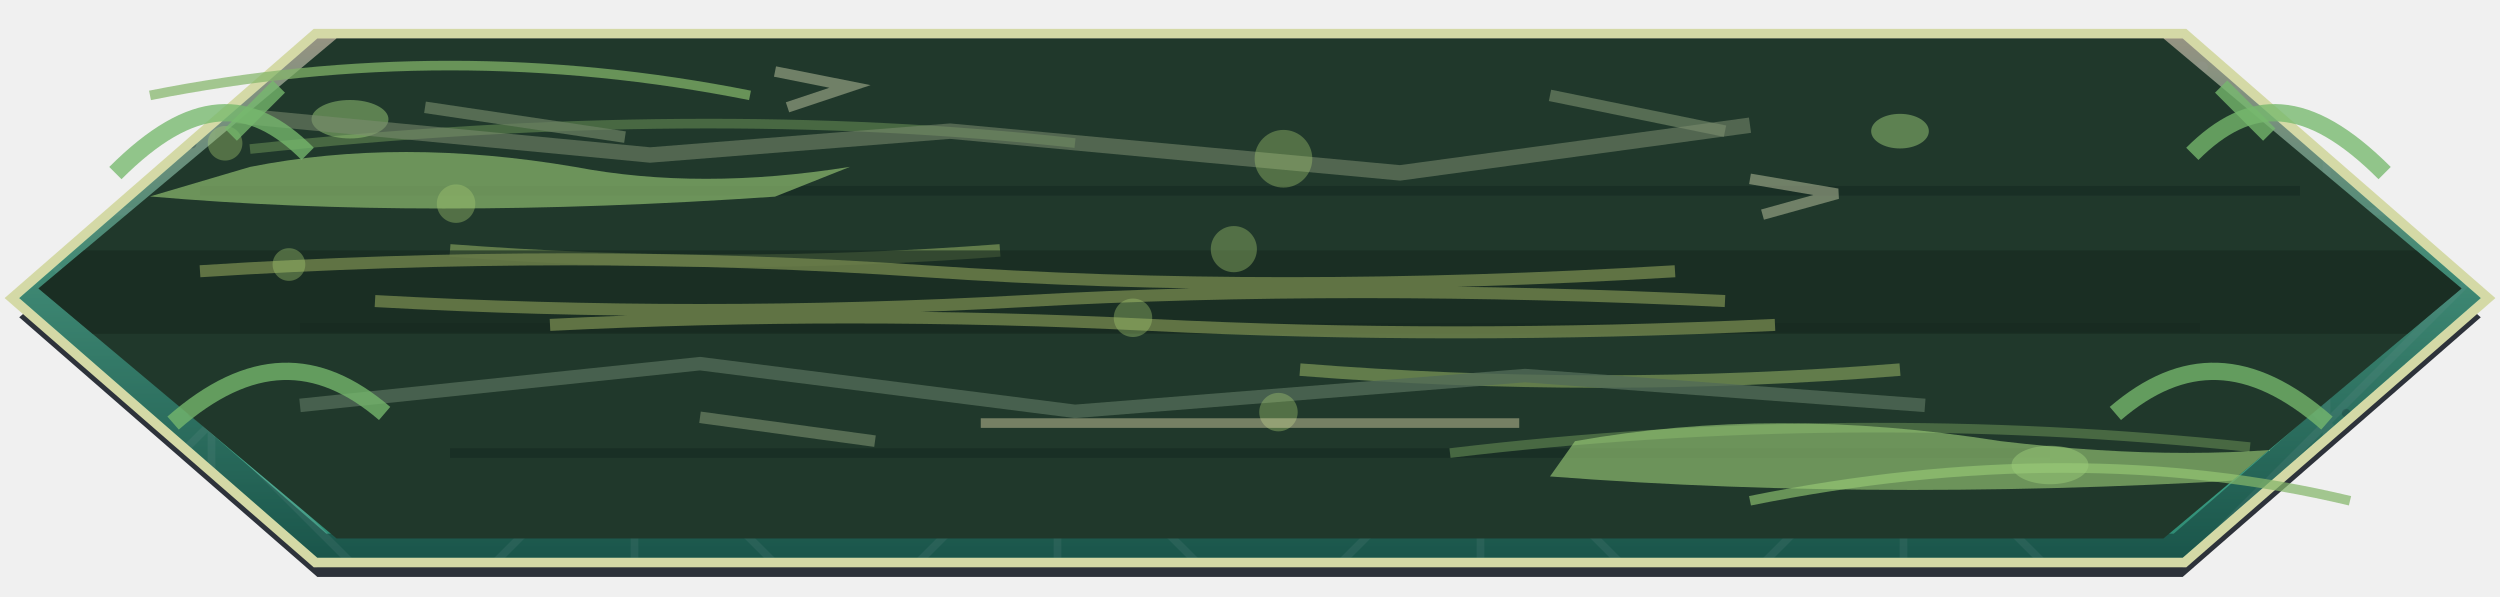
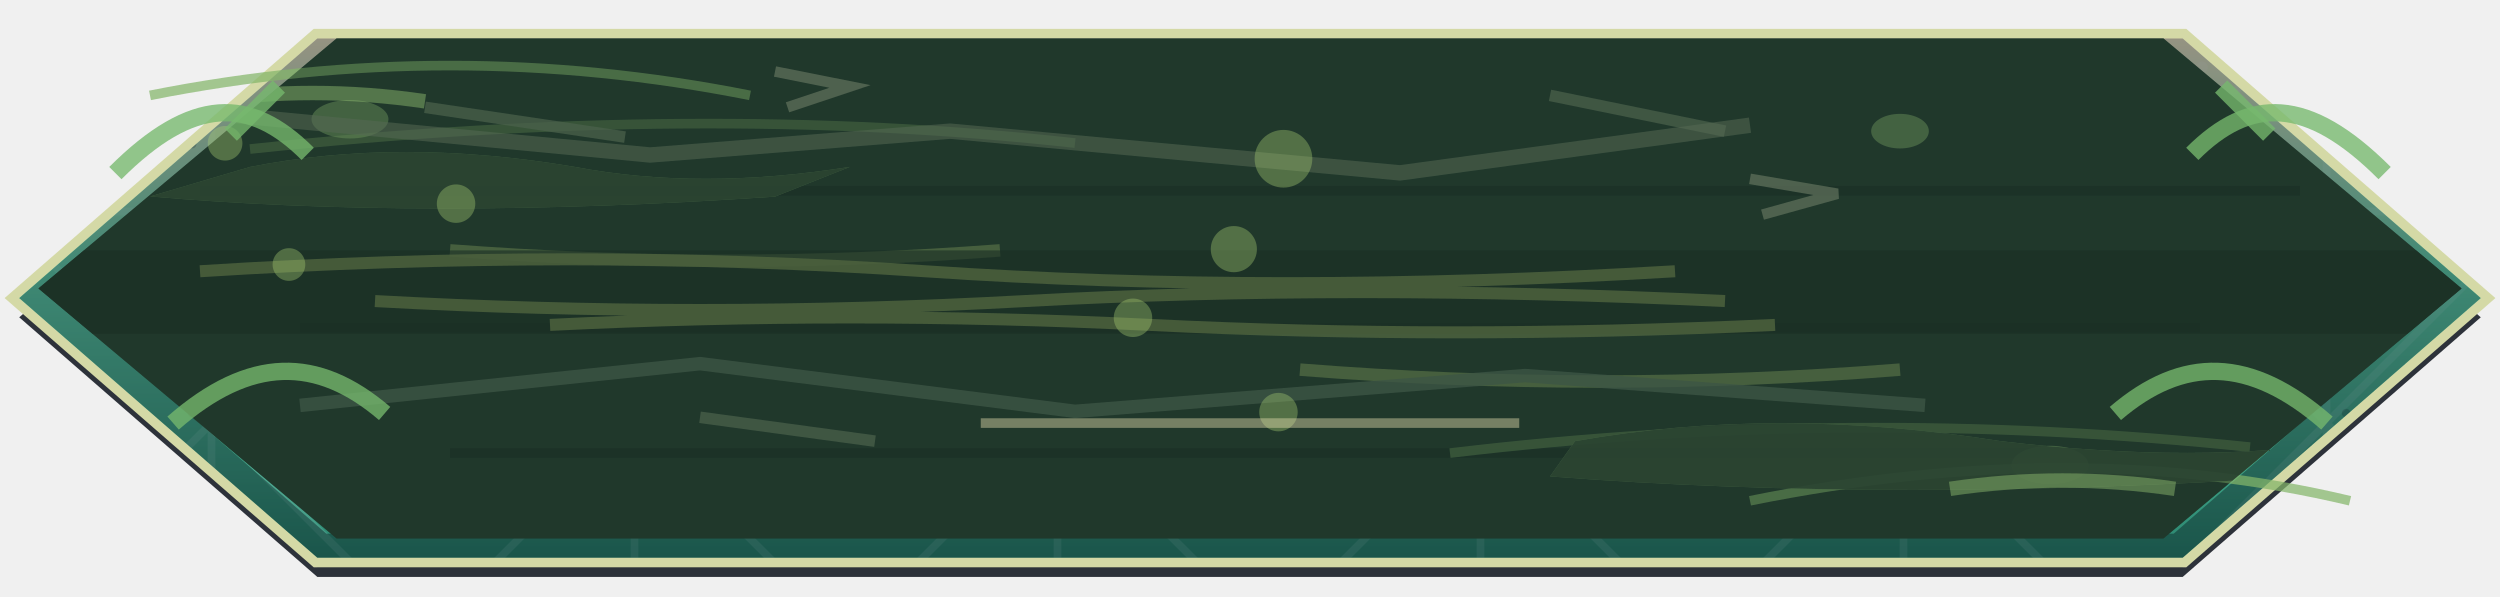
<svg xmlns="http://www.w3.org/2000/svg" width="520" height="124" viewBox="0 0 260 62" role="img" aria-label="M7 primary-hex-button pressed" data-style="m11-enchanted-forest@0.1.0" data-geometry-shape="wide-hexagon" data-corner-radius="2" data-end-cap-depth="31">
  <defs>
    <linearGradient id="m11-primary-hex-button-260x62-pressed-plate" x1="0" y1="0" x2="0" y2="1">
      <stop offset="0" stop-color="#5C7650" />
      <stop offset=".48" stop-color="#20382B" />
      <stop offset="1" stop-color="#13251E" />
    </linearGradient>
    <linearGradient id="m11-primary-hex-button-260x62-pressed-primary" x1="0" y1="0" x2="0" y2="1">
      <stop offset="0" stop-color="#F1E8C8" />
      <stop offset=".45" stop-color="#66D9B2" />
      <stop offset="1" stop-color="#2A856F" />
    </linearGradient>
    <linearGradient id="m11-primary-hex-button-260x62-pressed-energy" x1="0" y1="0" x2="1" y2="0">
      <stop offset="0" stop-color="#B8E0A5" stop-opacity="0" />
      <stop offset=".5" stop-color="#B8E0A5" stop-opacity=".86" />
      <stop offset="1" stop-color="#B8E0A5" stop-opacity="0" />
    </linearGradient>
    <pattern id="m11-primary-hex-button-260x62-pressed-grain" width="28" height="28" patternUnits="userSpaceOnUse">
      <circle cx="5" cy="7" r=".6" fill="#FFFFFF" fill-opacity=".12" />
      <circle cx="20" cy="15" r=".45" fill="#061321" fill-opacity=".2" />
    </pattern>
    <pattern id="m11-primary-hex-button-260x62-pressed-plate-pattern" width="44" height="44" patternUnits="userSpaceOnUse">
      <path d="M0 22H44M22 0V44M0 22L22 0 44 22 22 44Z" fill="none" stroke="#D8FBFF" stroke-opacity=".12" stroke-width=".8" />
    </pattern>
    <mask id="m11-primary-hex-button-260x62-pressed-mask">
      <path d="M33 4H227L258 31L227 58H33L2 31Z" fill="white" />
    </mask>
  </defs>
  <g opacity="1">
    <g id="m11-primary-hex-button-260x62-pressed-outer-shadow" data-layer="outer-shadow" transform="translate(0 2)">
      <path d="M33 4H227L258 31L227 58H33L2 31Z" fill="#020812" opacity=".82" />
    </g>
    <g id="m11-primary-hex-button-260x62-pressed-connected-depth" data-layer="connected-depth" transform="translate(0 1)">
      <path d="M33 4H227L258 31L227 58H33L2 31Z" fill="#071522" opacity=".9" />
    </g>
    <g id="m11-primary-hex-button-260x62-pressed-outer-frame" data-layer="outer-frame">
      <path d="M33 4H227L258 31L227 58H33L2 31Z" fill="#071421" stroke="#D4D9A6" stroke-width="2" stroke-linejoin="miter" />
    </g>
    <g id="m11-primary-hex-button-260x62-pressed-inner-plate-fill" data-layer="inner-plate-fill">
      <path d="M33 4H227L258 31L227 58H33L2 31Z" fill="url(#m11-primary-hex-button-260x62-pressed-primary)" />
    </g>
    <g id="m11-primary-hex-button-260x62-pressed-surface-grain" data-layer="surface-grain" data-material-source="m8-ice-grain" mask="url(#m11-primary-hex-button-260x62-pressed-mask)">
      <rect width="260" height="62" fill="url(#m11-primary-hex-button-260x62-pressed-grain)" />
    </g>
    <g id="m11-primary-hex-button-260x62-pressed-surface-pattern" data-layer="surface-pattern" data-material-source="m8-crystal-facet-pattern" mask="url(#m11-primary-hex-button-260x62-pressed-mask)">
      <rect width="260" height="62" fill="url(#m11-primary-hex-button-260x62-pressed-plate-pattern)" />
    </g>
    <g id="m11-primary-hex-button-260x62-pressed-side-bevel-shade" data-layer="side-bevel-shade" mask="url(#m11-primary-hex-button-260x62-pressed-mask)">
      <path d="M33 4H227L258 31L227 58H33L2 31Z" fill="none" stroke="#020812" stroke-opacity=".38" stroke-width="5" />
    </g>
    <g id="m11-primary-hex-button-260x62-pressed-top-bevel-highlight" data-layer="top-bevel-highlight" mask="url(#m11-primary-hex-button-260x62-pressed-mask)">
      <path d="M41 10H219" stroke="#FFFFFF" stroke-opacity=".55" stroke-width="3" stroke-linecap="square" />
    </g>
    <g id="m11-primary-hex-button-260x62-pressed-cold-edge-accent" data-layer="cold-edge-accent" data-material-source="m8-cold-edge-accent" mask="url(#m11-primary-hex-button-260x62-pressed-mask)">
      <rect x="31" y="8" width="198" height="8" fill="url(#m11-primary-hex-button-260x62-pressed-energy)" />
    </g>
    <g id="m11-primary-hex-button-260x62-pressed-ornament-decal" data-layer="ornament-decal" data-material-source="m7-ornament-marks" mask="url(#m11-primary-hex-button-260x62-pressed-mask)">
      <path d="M39 49h16M205 49h16" stroke="#E6FCFF" stroke-opacity=".5" stroke-width="2" />
    </g>
    <g id="m11-primary-hex-button-material-stack" data-layer="forest-material-stack" data-material-families="weathered-stone,dark-wood,moss-lichen">
      <path d="M35 4H225L256 30L225 56H35L4 30Z" fill="#20382B" />
      <path d="M20.8 19.84H239.2M31.2 34.1H228.8M46.8 47.12H213.2" stroke="#182E24" stroke-width="1" stroke-opacity=".82" />
      <path d="M26 15.5Q72.8 10.54 111.8 14.88M150.8 47.12Q192.4 42.16 234 46.5" fill="none" stroke="#4D6E45" stroke-width="1" stroke-opacity=".9" />
      <path d="M15.6 9.92Q46.8 3.72 78 9.92M182 52.08Q215.8 45.26 244.4 52.08" fill="none" stroke="#84B66A" stroke-width="1" stroke-opacity=".72" />
    </g>
    <g id="m11-primary-hex-button-material-detail" data-layer="forest-material-detail" data-material-channels="stone-chips,wood-grain,moss-mask">
      <path d="M44.2 11.16l20.8 3.1M161.2 9.92l18.2 3.72M72.8 43.4l18.2 2.48" stroke="#6B8063" stroke-width="1.2" stroke-opacity=".72" />
      <path d="M46.8 26.04q28.6 2.17 57.2 0M135.2 38.44q31.2 2.48 62.4 0" fill="none" stroke="#789356" stroke-width="1.3" stroke-opacity=".75" />
      <g fill="#9BCB78" fill-opacity=".5">
        <ellipse cx="36.4" cy="12.4" rx="4" ry="2" />
        <ellipse cx="213.2" cy="48.36" rx="4" ry="2" />
        <ellipse cx="197.6" cy="13.64" rx="3" ry="1.8" />
      </g>
    </g>
    <g id="m11-primary-hex-button-material-face-depth" data-layer="forest-material-face-depth" data-material-source="shared-face-geometry">
      <clipPath id="m11-primary-hex-button-face-clip">
        <path d="M35 4H225L256 30L225 56H35L4 30Z" />
      </clipPath>
      <g clip-path="url(#m11-primary-hex-button-face-clip)">
        <g data-layer="forest-weathered-stone">
          <path d="M15.6 11.16l52 4.96 31.2 -2.48 46.8 4.34 36.4 -4.96" fill="none" stroke="#7C8D70" stroke-width="1.6" stroke-opacity=".55" />
          <path d="M31.2 42.16l41.6 -4.34 39 4.96 46.8 -3.72 41.6 3.1" fill="none" stroke="#526B56" stroke-width="1.4" stroke-opacity=".8" />
          <path d="M80.6 7.44l7.8 1.55 -6.5 2.17M182 18.6l9.1 1.55 -7.8 2.17" fill="none" stroke="#9BA687" stroke-width="1.1" stroke-opacity=".65" />
        </g>
        <g data-layer="forest-dark-wood-grain">
          <path d="M0 26.04H260V34.72H0Z" fill="#17291F" fill-opacity=".62" />
          <path d="M20.8 28.21q39 -2.48 75.4 0t78 0M39 31.31q33.8 1.86 67.6 0t72.8 0M57.2 33.79q31.2 -1.55 62.4 0t65 0" fill="none" stroke="#72854C" stroke-width="1.25" stroke-opacity=".8" />
        </g>
        <g data-layer="forest-moss-growth-mask" fill="#9BCB78" fill-opacity=".62">
          <path d="M26 17.36q15.6 -3.1 33.8 0q13 2.48 28.6 -.01l-7.8 3.1q-36.4 2.48 -65 -.02Z" />
          <path d="M163.8 45.88q20.8 -3.72 44.2 -.01q20.8 2.48 36.4 -.03l-5.2 3.72q-41.6 2.79 -78 -.01Z" />
        </g>
      </g>
    </g>
+     <g id="m11-primary-hex-button-material-restraint" data-layer="forest-material-restraint" data-restraint="edge-anchored-low-opacity">
+       <clipPath id="m11-primary-hex-button-restraint-clip">
+         <path d="M35 4H225L256 30L225 56H35L4 30Z" />
+       </clipPath>
+       <g clip-path="url(#m11-primary-hex-button-restraint-clip)">
+         <path d="M0 0H260V62H0Z" fill="#20382B" fill-opacity=".42" />
+         <g data-layer="forest-moss-edge-anchor" fill="#20382B" fill-opacity=".78">
+           <path d="M26 17.36q15.6 -3.1 33.8 0q13 2.48 28.6 -.01l-7.8 3.1q-36.4 2.48 -65 -.02Z" />
+           <path d="M163.8 45.88q20.8 -3.72 44.2 -.01q20.8 2.48 36.4 -.03l-5.2 3.72q-41.6 2.79 -78 -.01Z" />
+         </g>
+         <path d="M20.8 10.54q11.7 -1.736 23.4 0M202.8 50.84q11.7 -1.736 23.4 0" fill="none" stroke="#9BCB78" stroke-width="1.5" stroke-opacity=".42" />
+       </g>
+     </g>
    <g id="m11-primary-hex-button-moss-variation" data-layer="forest-variation" data-variation-seed="51731" data-variation-baseline="false" fill="#A6CC72" fill-opacity=".38">
      <circle cx="133.48" cy="16.51" r="3.0" />
      <circle cx="128.32" cy="25.91" r="2.4" />
      <circle cx="23.41" cy="14.90" r="1.8" />
      <circle cx="47.43" cy="21.18" r="2.0" />
      <circle cx="117.83" cy="33.05" r="2.0" />
      <circle cx="132.96" cy="42.86" r="2.0" />
      <circle cx="30.05" cy="27.51" r="1.7" />
    </g>
    <g id="m11-primary-hex-button-leaf-vine-ornament" data-layer="forest-ornament" data-ornament="leaf-vine" data-ornament-count="4" fill="none" stroke="#76B86D" stroke-opacity=".78" stroke-width="1.8">
      <path d="M12 18c8-8 14-8 20-2M248 18c-8-8-14-8-20-2M18 44c8-7 15-7 22-1M242 44c-8-7-15-7-22-1" />
      <path d="M24 14l5-5M236 14l-5-5" />
    </g>
    <g id="m11-primary-hex-button-parchment-typography" data-layer="forest-typography" data-typography-preset="m11-parchment-sage-action" data-semantic-text="required">
      <path d="M102 44h56" stroke="#EDE3B4" stroke-opacity=".42" />
    </g>
    <g id="m11-enchanted-forest-primary-hex-button-content" data-layer="content" data-slot="editable-primary-hex-button-content" data-safe-x="45" data-safe-y="10" data-safe-width="170" data-safe-height="44" />
  </g>
</svg>
